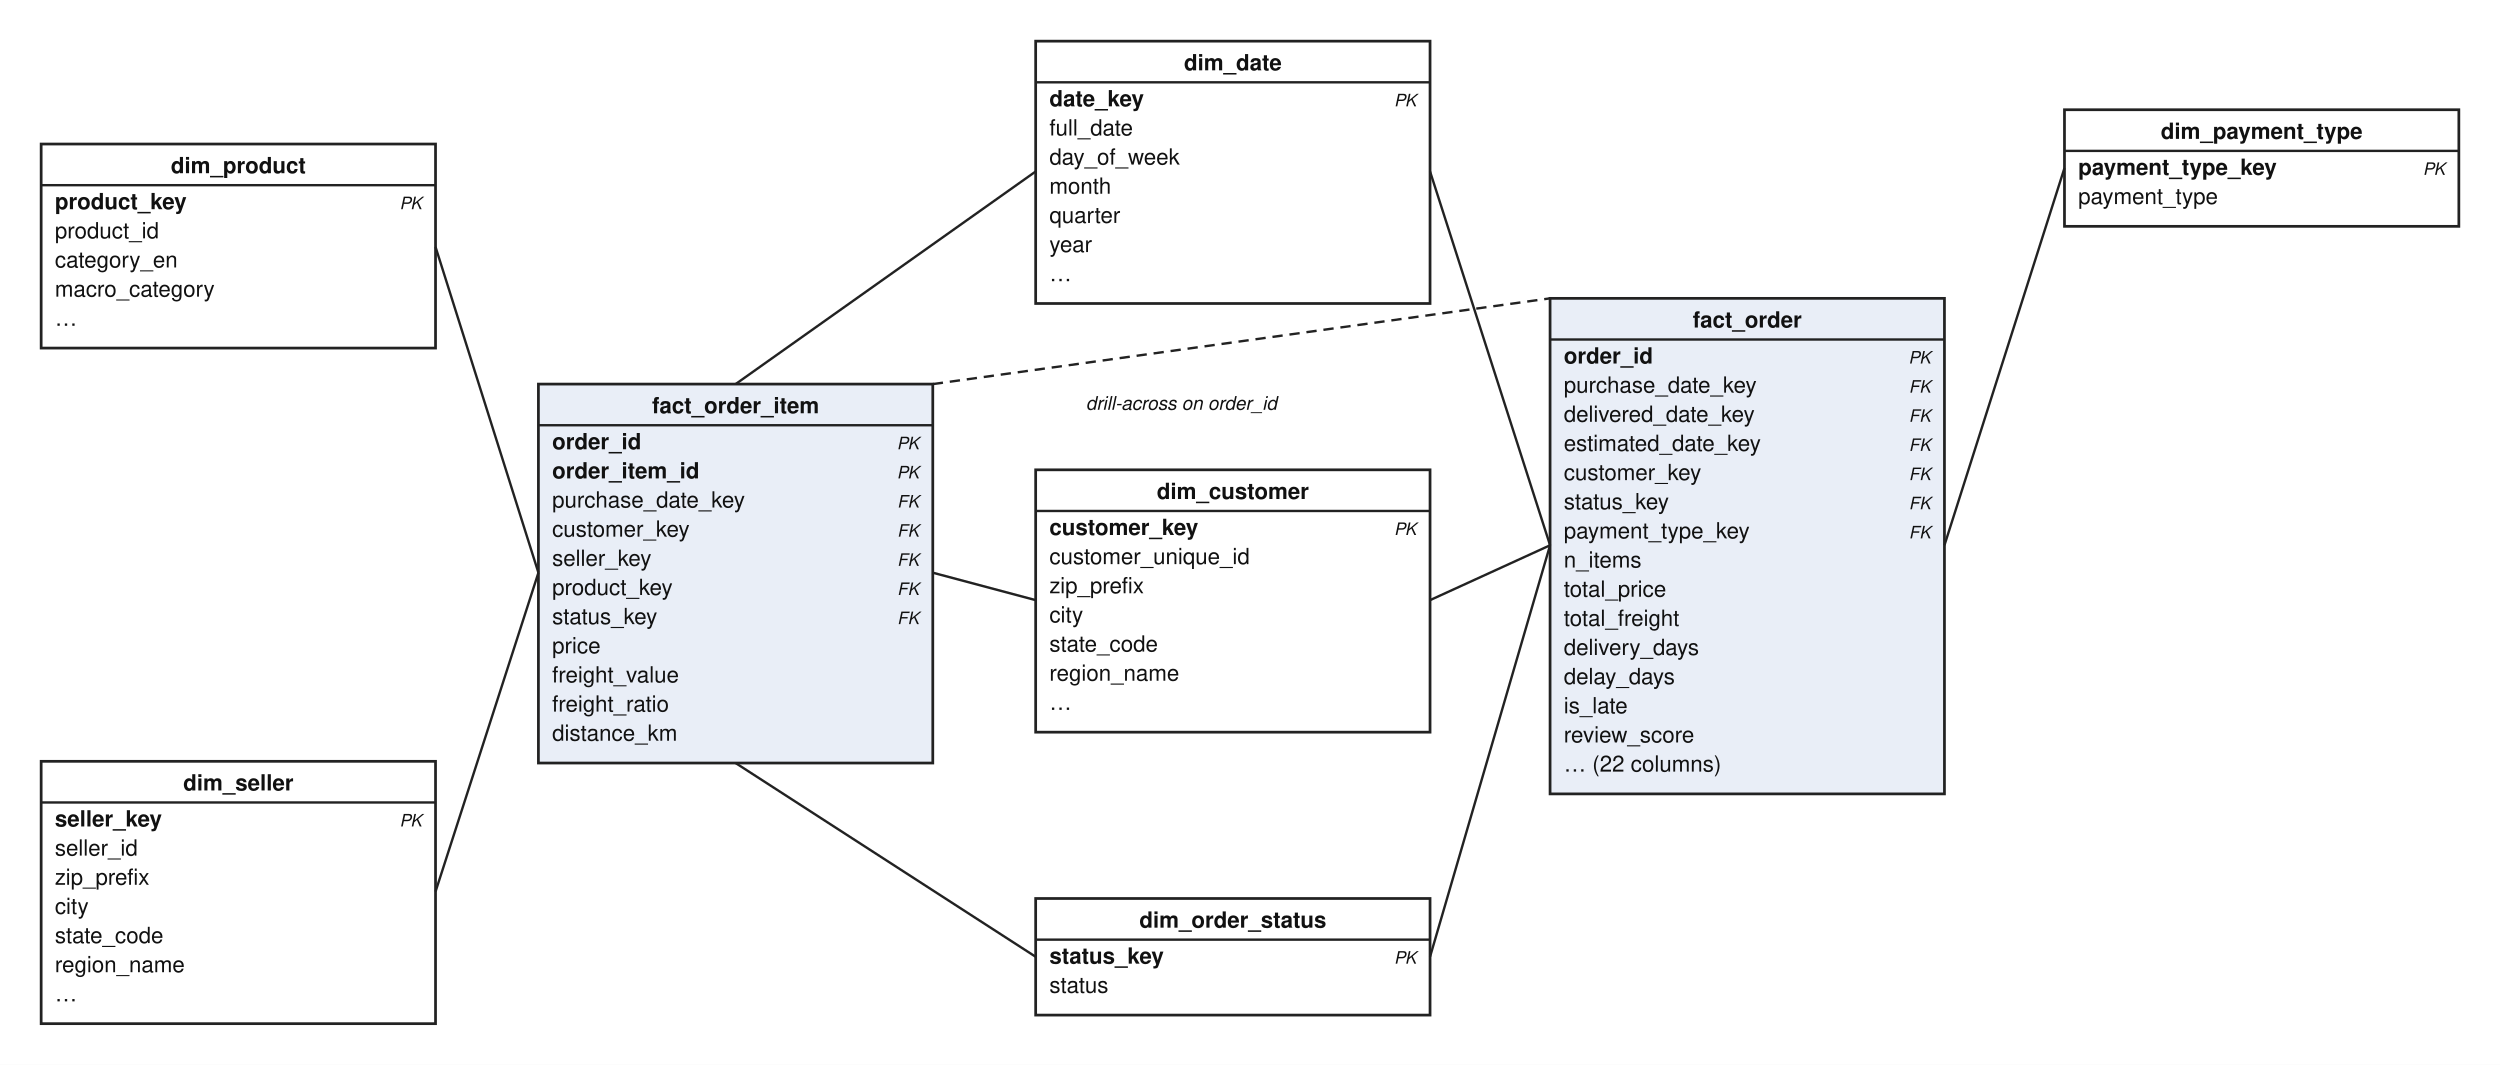
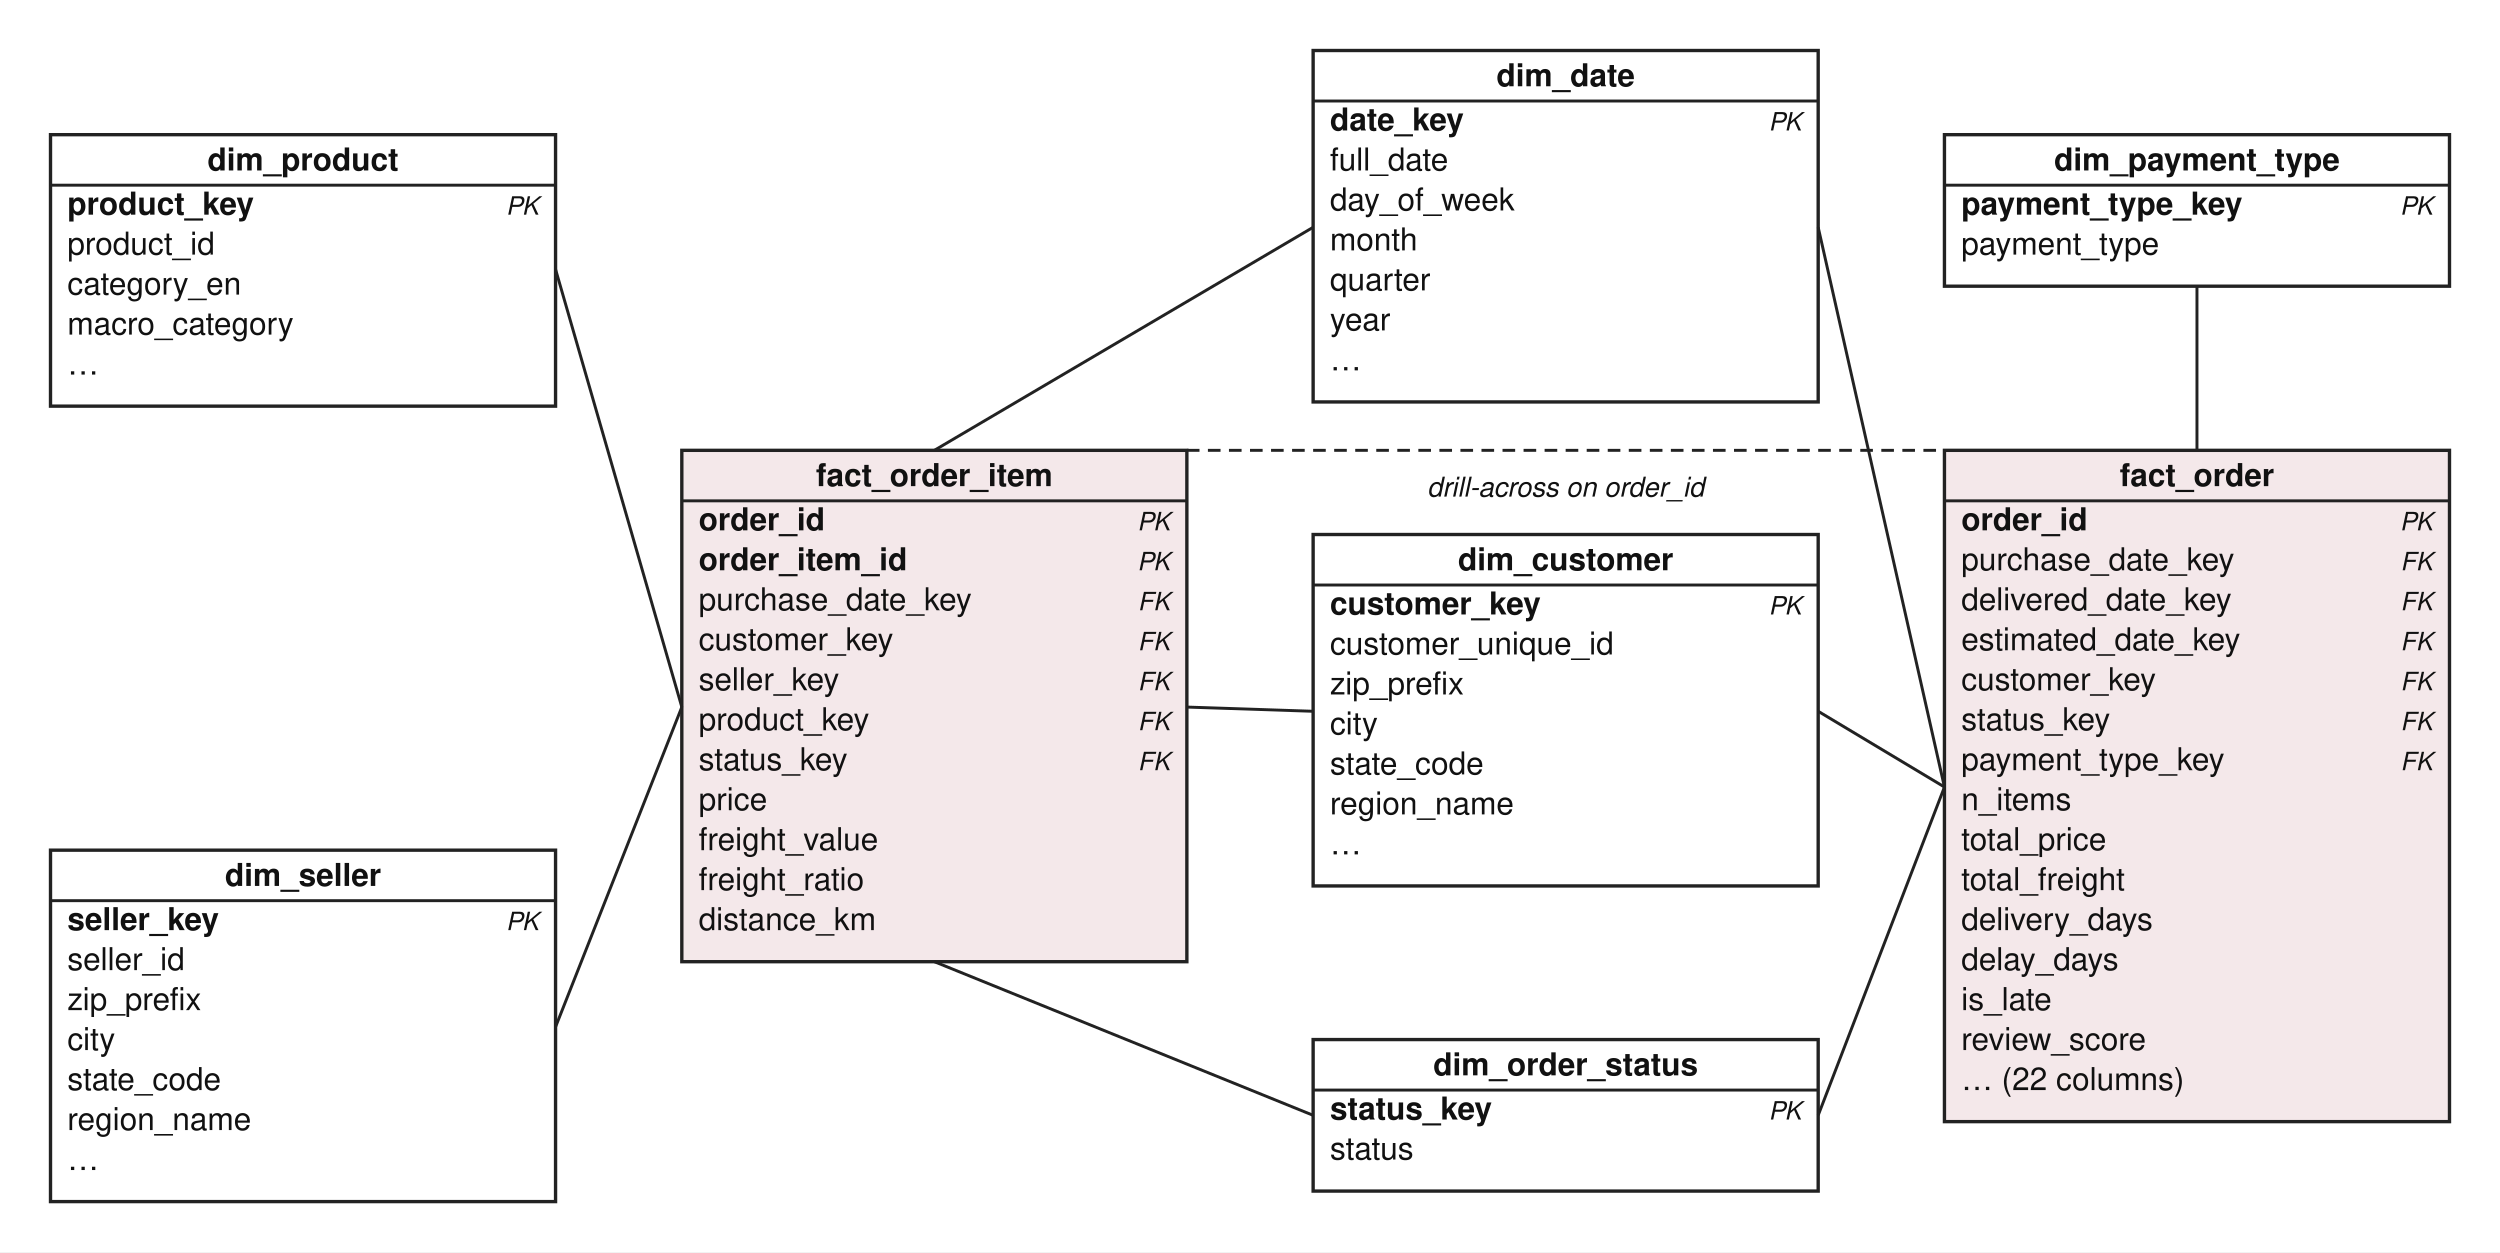
- <svg xmlns="http://www.w3.org/2000/svg" viewBox="-24 -24 1458 621" width="1458" height="621">
-   <rect x="-24" y="-24" width="1458" height="621" fill="#fff" />
-   <rect x="0" y="60" width="230" height="119" fill="#fff" stroke="#222" stroke-width="1.6" />
-   <line x1="0" y1="84" x2="230" y2="84" stroke="#222" stroke-width="1.4" />
-   <text x="115" y="77" font-family="Helvetica, Arial, sans-serif" font-size="13" font-weight="bold" text-anchor="middle" fill="#111">dim_product</text>
-   <text x="8" y="98" font-family="Helvetica, Arial, sans-serif" font-size="13" font-weight="bold" text-anchor="start" fill="#111">product_key</text>
-   <text x="222" y="98" font-family="Helvetica, Arial, sans-serif" font-size="10" font-weight="normal" text-anchor="end" font-style="italic" fill="#111">PK</text>
-   <text x="8" y="115" font-family="Helvetica, Arial, sans-serif" font-size="13" font-weight="normal" text-anchor="start" fill="#111">product_id</text>
-   <text x="8" y="132" font-family="Helvetica, Arial, sans-serif" font-size="13" font-weight="normal" text-anchor="start" fill="#111">category_en</text>
-   <text x="8" y="149" font-family="Helvetica, Arial, sans-serif" font-size="13" font-weight="normal" text-anchor="start" fill="#111">macro_category</text>
-   <text x="8" y="166" font-family="Helvetica, Arial, sans-serif" font-size="13" font-weight="normal" text-anchor="start" fill="#111">…</text>
-   <rect x="0" y="420" width="230" height="153" fill="#fff" stroke="#222" stroke-width="1.6" />
-   <line x1="0" y1="444" x2="230" y2="444" stroke="#222" stroke-width="1.4" />
-   <text x="115" y="437" font-family="Helvetica, Arial, sans-serif" font-size="13" font-weight="bold" text-anchor="middle" fill="#111">dim_seller</text>
-   <text x="8" y="458" font-family="Helvetica, Arial, sans-serif" font-size="13" font-weight="bold" text-anchor="start" fill="#111">seller_key</text>
-   <text x="222" y="458" font-family="Helvetica, Arial, sans-serif" font-size="10" font-weight="normal" text-anchor="end" font-style="italic" fill="#111">PK</text>
-   <text x="8" y="475" font-family="Helvetica, Arial, sans-serif" font-size="13" font-weight="normal" text-anchor="start" fill="#111">seller_id</text>
-   <text x="8" y="492" font-family="Helvetica, Arial, sans-serif" font-size="13" font-weight="normal" text-anchor="start" fill="#111">zip_prefix</text>
-   <text x="8" y="509" font-family="Helvetica, Arial, sans-serif" font-size="13" font-weight="normal" text-anchor="start" fill="#111">city</text>
-   <text x="8" y="526" font-family="Helvetica, Arial, sans-serif" font-size="13" font-weight="normal" text-anchor="start" fill="#111">state_code</text>
-   <text x="8" y="543" font-family="Helvetica, Arial, sans-serif" font-size="13" font-weight="normal" text-anchor="start" fill="#111">region_name</text>
-   <text x="8" y="560" font-family="Helvetica, Arial, sans-serif" font-size="13" font-weight="normal" text-anchor="start" fill="#111">…</text>
-   <rect x="290" y="200" width="230" height="221" fill="#e9eef7" stroke="#222" stroke-width="1.6" />
-   <line x1="290" y1="224" x2="520" y2="224" stroke="#222" stroke-width="1.4" />
-   <text x="405" y="217" font-family="Helvetica, Arial, sans-serif" font-size="13" font-weight="bold" text-anchor="middle" fill="#111">fact_order_item</text>
-   <text x="298" y="238" font-family="Helvetica, Arial, sans-serif" font-size="13" font-weight="bold" text-anchor="start" fill="#111">order_id</text>
-   <text x="512" y="238" font-family="Helvetica, Arial, sans-serif" font-size="10" font-weight="normal" text-anchor="end" font-style="italic" fill="#111">PK</text>
-   <text x="298" y="255" font-family="Helvetica, Arial, sans-serif" font-size="13" font-weight="bold" text-anchor="start" fill="#111">order_item_id</text>
-   <text x="512" y="255" font-family="Helvetica, Arial, sans-serif" font-size="10" font-weight="normal" text-anchor="end" font-style="italic" fill="#111">PK</text>
-   <text x="298" y="272" font-family="Helvetica, Arial, sans-serif" font-size="13" font-weight="normal" text-anchor="start" fill="#111">purchase_date_key</text>
-   <text x="512" y="272" font-family="Helvetica, Arial, sans-serif" font-size="10" font-weight="normal" text-anchor="end" font-style="italic" fill="#111">FK</text>
-   <text x="298" y="289" font-family="Helvetica, Arial, sans-serif" font-size="13" font-weight="normal" text-anchor="start" fill="#111">customer_key</text>
-   <text x="512" y="289" font-family="Helvetica, Arial, sans-serif" font-size="10" font-weight="normal" text-anchor="end" font-style="italic" fill="#111">FK</text>
-   <text x="298" y="306" font-family="Helvetica, Arial, sans-serif" font-size="13" font-weight="normal" text-anchor="start" fill="#111">seller_key</text>
-   <text x="512" y="306" font-family="Helvetica, Arial, sans-serif" font-size="10" font-weight="normal" text-anchor="end" font-style="italic" fill="#111">FK</text>
-   <text x="298" y="323" font-family="Helvetica, Arial, sans-serif" font-size="13" font-weight="normal" text-anchor="start" fill="#111">product_key</text>
-   <text x="512" y="323" font-family="Helvetica, Arial, sans-serif" font-size="10" font-weight="normal" text-anchor="end" font-style="italic" fill="#111">FK</text>
-   <text x="298" y="340" font-family="Helvetica, Arial, sans-serif" font-size="13" font-weight="normal" text-anchor="start" fill="#111">status_key</text>
-   <text x="512" y="340" font-family="Helvetica, Arial, sans-serif" font-size="10" font-weight="normal" text-anchor="end" font-style="italic" fill="#111">FK</text>
-   <text x="298" y="357" font-family="Helvetica, Arial, sans-serif" font-size="13" font-weight="normal" text-anchor="start" fill="#111">price</text>
-   <text x="298" y="374" font-family="Helvetica, Arial, sans-serif" font-size="13" font-weight="normal" text-anchor="start" fill="#111">freight_value</text>
-   <text x="298" y="391" font-family="Helvetica, Arial, sans-serif" font-size="13" font-weight="normal" text-anchor="start" fill="#111">freight_ratio</text>
-   <text x="298" y="408" font-family="Helvetica, Arial, sans-serif" font-size="13" font-weight="normal" text-anchor="start" fill="#111">distance_km</text>
-   <rect x="580" y="0" width="230" height="153" fill="#fff" stroke="#222" stroke-width="1.6" />
-   <line x1="580" y1="24" x2="810" y2="24" stroke="#222" stroke-width="1.4" />
-   <text x="695" y="17" font-family="Helvetica, Arial, sans-serif" font-size="13" font-weight="bold" text-anchor="middle" fill="#111">dim_date</text>
-   <text x="588" y="38" font-family="Helvetica, Arial, sans-serif" font-size="13" font-weight="bold" text-anchor="start" fill="#111">date_key</text>
-   <text x="802" y="38" font-family="Helvetica, Arial, sans-serif" font-size="10" font-weight="normal" text-anchor="end" font-style="italic" fill="#111">PK</text>
-   <text x="588" y="55" font-family="Helvetica, Arial, sans-serif" font-size="13" font-weight="normal" text-anchor="start" fill="#111">full_date</text>
-   <text x="588" y="72" font-family="Helvetica, Arial, sans-serif" font-size="13" font-weight="normal" text-anchor="start" fill="#111">day_of_week</text>
-   <text x="588" y="89" font-family="Helvetica, Arial, sans-serif" font-size="13" font-weight="normal" text-anchor="start" fill="#111">month</text>
-   <text x="588" y="106" font-family="Helvetica, Arial, sans-serif" font-size="13" font-weight="normal" text-anchor="start" fill="#111">quarter</text>
-   <text x="588" y="123" font-family="Helvetica, Arial, sans-serif" font-size="13" font-weight="normal" text-anchor="start" fill="#111">year</text>
-   <text x="588" y="140" font-family="Helvetica, Arial, sans-serif" font-size="13" font-weight="normal" text-anchor="start" fill="#111">…</text>
-   <rect x="580" y="250" width="230" height="153" fill="#fff" stroke="#222" stroke-width="1.6" />
-   <line x1="580" y1="274" x2="810" y2="274" stroke="#222" stroke-width="1.4" />
-   <text x="695" y="267" font-family="Helvetica, Arial, sans-serif" font-size="13" font-weight="bold" text-anchor="middle" fill="#111">dim_customer</text>
-   <text x="588" y="288" font-family="Helvetica, Arial, sans-serif" font-size="13" font-weight="bold" text-anchor="start" fill="#111">customer_key</text>
-   <text x="802" y="288" font-family="Helvetica, Arial, sans-serif" font-size="10" font-weight="normal" text-anchor="end" font-style="italic" fill="#111">PK</text>
-   <text x="588" y="305" font-family="Helvetica, Arial, sans-serif" font-size="13" font-weight="normal" text-anchor="start" fill="#111">customer_unique_id</text>
-   <text x="588" y="322" font-family="Helvetica, Arial, sans-serif" font-size="13" font-weight="normal" text-anchor="start" fill="#111">zip_prefix</text>
-   <text x="588" y="339" font-family="Helvetica, Arial, sans-serif" font-size="13" font-weight="normal" text-anchor="start" fill="#111">city</text>
-   <text x="588" y="356" font-family="Helvetica, Arial, sans-serif" font-size="13" font-weight="normal" text-anchor="start" fill="#111">state_code</text>
-   <text x="588" y="373" font-family="Helvetica, Arial, sans-serif" font-size="13" font-weight="normal" text-anchor="start" fill="#111">region_name</text>
-   <text x="588" y="390" font-family="Helvetica, Arial, sans-serif" font-size="13" font-weight="normal" text-anchor="start" fill="#111">…</text>
-   <rect x="580" y="500" width="230" height="68" fill="#fff" stroke="#222" stroke-width="1.6" />
-   <line x1="580" y1="524" x2="810" y2="524" stroke="#222" stroke-width="1.4" />
-   <text x="695" y="517" font-family="Helvetica, Arial, sans-serif" font-size="13" font-weight="bold" text-anchor="middle" fill="#111">dim_order_status</text>
-   <text x="588" y="538" font-family="Helvetica, Arial, sans-serif" font-size="13" font-weight="bold" text-anchor="start" fill="#111">status_key</text>
-   <text x="802" y="538" font-family="Helvetica, Arial, sans-serif" font-size="10" font-weight="normal" text-anchor="end" font-style="italic" fill="#111">PK</text>
-   <text x="588" y="555" font-family="Helvetica, Arial, sans-serif" font-size="13" font-weight="normal" text-anchor="start" fill="#111">status</text>
-   <rect x="880" y="150" width="230" height="289" fill="#e9eef7" stroke="#222" stroke-width="1.6" />
-   <line x1="880" y1="174" x2="1110" y2="174" stroke="#222" stroke-width="1.4" />
-   <text x="995" y="167" font-family="Helvetica, Arial, sans-serif" font-size="13" font-weight="bold" text-anchor="middle" fill="#111">fact_order</text>
-   <text x="888" y="188" font-family="Helvetica, Arial, sans-serif" font-size="13" font-weight="bold" text-anchor="start" fill="#111">order_id</text>
-   <text x="1102" y="188" font-family="Helvetica, Arial, sans-serif" font-size="10" font-weight="normal" text-anchor="end" font-style="italic" fill="#111">PK</text>
-   <text x="888" y="205" font-family="Helvetica, Arial, sans-serif" font-size="13" font-weight="normal" text-anchor="start" fill="#111">purchase_date_key</text>
-   <text x="1102" y="205" font-family="Helvetica, Arial, sans-serif" font-size="10" font-weight="normal" text-anchor="end" font-style="italic" fill="#111">FK</text>
-   <text x="888" y="222" font-family="Helvetica, Arial, sans-serif" font-size="13" font-weight="normal" text-anchor="start" fill="#111">delivered_date_key</text>
-   <text x="1102" y="222" font-family="Helvetica, Arial, sans-serif" font-size="10" font-weight="normal" text-anchor="end" font-style="italic" fill="#111">FK</text>
-   <text x="888" y="239" font-family="Helvetica, Arial, sans-serif" font-size="13" font-weight="normal" text-anchor="start" fill="#111">estimated_date_key</text>
-   <text x="1102" y="239" font-family="Helvetica, Arial, sans-serif" font-size="10" font-weight="normal" text-anchor="end" font-style="italic" fill="#111">FK</text>
-   <text x="888" y="256" font-family="Helvetica, Arial, sans-serif" font-size="13" font-weight="normal" text-anchor="start" fill="#111">customer_key</text>
-   <text x="1102" y="256" font-family="Helvetica, Arial, sans-serif" font-size="10" font-weight="normal" text-anchor="end" font-style="italic" fill="#111">FK</text>
-   <text x="888" y="273" font-family="Helvetica, Arial, sans-serif" font-size="13" font-weight="normal" text-anchor="start" fill="#111">status_key</text>
-   <text x="1102" y="273" font-family="Helvetica, Arial, sans-serif" font-size="10" font-weight="normal" text-anchor="end" font-style="italic" fill="#111">FK</text>
-   <text x="888" y="290" font-family="Helvetica, Arial, sans-serif" font-size="13" font-weight="normal" text-anchor="start" fill="#111">payment_type_key</text>
-   <text x="1102" y="290" font-family="Helvetica, Arial, sans-serif" font-size="10" font-weight="normal" text-anchor="end" font-style="italic" fill="#111">FK</text>
-   <text x="888" y="307" font-family="Helvetica, Arial, sans-serif" font-size="13" font-weight="normal" text-anchor="start" fill="#111">n_items</text>
-   <text x="888" y="324" font-family="Helvetica, Arial, sans-serif" font-size="13" font-weight="normal" text-anchor="start" fill="#111">total_price</text>
-   <text x="888" y="341" font-family="Helvetica, Arial, sans-serif" font-size="13" font-weight="normal" text-anchor="start" fill="#111">total_freight</text>
-   <text x="888" y="358" font-family="Helvetica, Arial, sans-serif" font-size="13" font-weight="normal" text-anchor="start" fill="#111">delivery_days</text>
-   <text x="888" y="375" font-family="Helvetica, Arial, sans-serif" font-size="13" font-weight="normal" text-anchor="start" fill="#111">delay_days</text>
-   <text x="888" y="392" font-family="Helvetica, Arial, sans-serif" font-size="13" font-weight="normal" text-anchor="start" fill="#111">is_late</text>
-   <text x="888" y="409" font-family="Helvetica, Arial, sans-serif" font-size="13" font-weight="normal" text-anchor="start" fill="#111">review_score</text>
-   <text x="888" y="426" font-family="Helvetica, Arial, sans-serif" font-size="13" font-weight="normal" text-anchor="start" fill="#111">… (22 columns)</text>
-   <rect x="1180" y="40" width="230" height="68" fill="#fff" stroke="#222" stroke-width="1.6" />
-   <line x1="1180" y1="64" x2="1410" y2="64" stroke="#222" stroke-width="1.4" />
-   <text x="1295" y="57" font-family="Helvetica, Arial, sans-serif" font-size="13" font-weight="bold" text-anchor="middle" fill="#111">dim_payment_type</text>
-   <text x="1188" y="78" font-family="Helvetica, Arial, sans-serif" font-size="13" font-weight="bold" text-anchor="start" fill="#111">payment_type_key</text>
-   <text x="1402" y="78" font-family="Helvetica, Arial, sans-serif" font-size="10" font-weight="normal" text-anchor="end" font-style="italic" fill="#111">PK</text>
-   <text x="1188" y="95" font-family="Helvetica, Arial, sans-serif" font-size="13" font-weight="normal" text-anchor="start" fill="#111">payment_type</text>
-   <line x1="290" y1="310" x2="230" y2="120" stroke="#222" stroke-width="1.4" />
-   <line x1="290" y1="310" x2="230" y2="496" stroke="#222" stroke-width="1.4" />
-   <line x1="405" y1="200" x2="580" y2="76" stroke="#222" stroke-width="1.4" />
-   <line x1="520" y1="310" x2="580" y2="326" stroke="#222" stroke-width="1.4" />
-   <line x1="405" y1="421" x2="580" y2="534" stroke="#222" stroke-width="1.4" />
-   <line x1="880" y1="294" x2="810" y2="76" stroke="#222" stroke-width="1.4" />
-   <line x1="880" y1="294" x2="810" y2="326" stroke="#222" stroke-width="1.4" />
-   <line x1="880" y1="294" x2="810" y2="534" stroke="#222" stroke-width="1.4" />
-   <line x1="1110" y1="294" x2="1180" y2="74" stroke="#222" stroke-width="1.4" />
-   <line x1="520" y1="200" x2="880" y2="150" stroke="#222" stroke-width="1.4" stroke-dasharray="6 4" />
-   <text x="665" y="215" font-family="Helvetica, Arial, sans-serif" font-size="11" font-weight="normal" text-anchor="middle" font-style="italic" fill="#111">drill-across on order_id</text>
+ <svg xmlns="http://www.w3.org/2000/svg" viewBox="-24 -24 1188 595" width="1188" height="595">
+   <rect x="-24" y="-24" width="1188" height="595" fill="#fff" />
+   <rect x="0" y="40" width="240" height="129" fill="#fff" stroke="#222" stroke-width="1.6" />
+   <line x1="0" y1="64" x2="240" y2="64" stroke="#222" stroke-width="1.4" />
+   <text x="120" y="57" font-family="Helvetica, Arial, sans-serif" font-size="15" font-weight="bold" text-anchor="middle" fill="#111">dim_product</text>
+   <text x="8" y="78" font-family="Helvetica, Arial, sans-serif" font-size="15" font-weight="bold" text-anchor="start" fill="#111">product_key</text>
+   <text x="232" y="78" font-family="Helvetica, Arial, sans-serif" font-size="12" font-weight="normal" text-anchor="end" font-style="italic" fill="#111">PK</text>
+   <text x="8" y="97" font-family="Helvetica, Arial, sans-serif" font-size="15" font-weight="normal" text-anchor="start" fill="#111">product_id</text>
+   <text x="8" y="116" font-family="Helvetica, Arial, sans-serif" font-size="15" font-weight="normal" text-anchor="start" fill="#111">category_en</text>
+   <text x="8" y="135" font-family="Helvetica, Arial, sans-serif" font-size="15" font-weight="normal" text-anchor="start" fill="#111">macro_category</text>
+   <text x="8" y="154" font-family="Helvetica, Arial, sans-serif" font-size="15" font-weight="normal" text-anchor="start" fill="#111">…</text>
+   <rect x="0" y="380" width="240" height="167" fill="#fff" stroke="#222" stroke-width="1.6" />
+   <line x1="0" y1="404" x2="240" y2="404" stroke="#222" stroke-width="1.4" />
+   <text x="120" y="397" font-family="Helvetica, Arial, sans-serif" font-size="15" font-weight="bold" text-anchor="middle" fill="#111">dim_seller</text>
+   <text x="8" y="418" font-family="Helvetica, Arial, sans-serif" font-size="15" font-weight="bold" text-anchor="start" fill="#111">seller_key</text>
+   <text x="232" y="418" font-family="Helvetica, Arial, sans-serif" font-size="12" font-weight="normal" text-anchor="end" font-style="italic" fill="#111">PK</text>
+   <text x="8" y="437" font-family="Helvetica, Arial, sans-serif" font-size="15" font-weight="normal" text-anchor="start" fill="#111">seller_id</text>
+   <text x="8" y="456" font-family="Helvetica, Arial, sans-serif" font-size="15" font-weight="normal" text-anchor="start" fill="#111">zip_prefix</text>
+   <text x="8" y="475" font-family="Helvetica, Arial, sans-serif" font-size="15" font-weight="normal" text-anchor="start" fill="#111">city</text>
+   <text x="8" y="494" font-family="Helvetica, Arial, sans-serif" font-size="15" font-weight="normal" text-anchor="start" fill="#111">state_code</text>
+   <text x="8" y="513" font-family="Helvetica, Arial, sans-serif" font-size="15" font-weight="normal" text-anchor="start" fill="#111">region_name</text>
+   <text x="8" y="532" font-family="Helvetica, Arial, sans-serif" font-size="15" font-weight="normal" text-anchor="start" fill="#111">…</text>
+   <rect x="300" y="190" width="240" height="243" fill="#f4e8ea" stroke="#222" stroke-width="1.6" />
+   <line x1="300" y1="214" x2="540" y2="214" stroke="#222" stroke-width="1.4" />
+   <text x="420" y="207" font-family="Helvetica, Arial, sans-serif" font-size="15" font-weight="bold" text-anchor="middle" fill="#111">fact_order_item</text>
+   <text x="308" y="228" font-family="Helvetica, Arial, sans-serif" font-size="15" font-weight="bold" text-anchor="start" fill="#111">order_id</text>
+   <text x="532" y="228" font-family="Helvetica, Arial, sans-serif" font-size="12" font-weight="normal" text-anchor="end" font-style="italic" fill="#111">PK</text>
+   <text x="308" y="247" font-family="Helvetica, Arial, sans-serif" font-size="15" font-weight="bold" text-anchor="start" fill="#111">order_item_id</text>
+   <text x="532" y="247" font-family="Helvetica, Arial, sans-serif" font-size="12" font-weight="normal" text-anchor="end" font-style="italic" fill="#111">PK</text>
+   <text x="308" y="266" font-family="Helvetica, Arial, sans-serif" font-size="15" font-weight="normal" text-anchor="start" fill="#111">purchase_date_key</text>
+   <text x="532" y="266" font-family="Helvetica, Arial, sans-serif" font-size="12" font-weight="normal" text-anchor="end" font-style="italic" fill="#111">FK</text>
+   <text x="308" y="285" font-family="Helvetica, Arial, sans-serif" font-size="15" font-weight="normal" text-anchor="start" fill="#111">customer_key</text>
+   <text x="532" y="285" font-family="Helvetica, Arial, sans-serif" font-size="12" font-weight="normal" text-anchor="end" font-style="italic" fill="#111">FK</text>
+   <text x="308" y="304" font-family="Helvetica, Arial, sans-serif" font-size="15" font-weight="normal" text-anchor="start" fill="#111">seller_key</text>
+   <text x="532" y="304" font-family="Helvetica, Arial, sans-serif" font-size="12" font-weight="normal" text-anchor="end" font-style="italic" fill="#111">FK</text>
+   <text x="308" y="323" font-family="Helvetica, Arial, sans-serif" font-size="15" font-weight="normal" text-anchor="start" fill="#111">product_key</text>
+   <text x="532" y="323" font-family="Helvetica, Arial, sans-serif" font-size="12" font-weight="normal" text-anchor="end" font-style="italic" fill="#111">FK</text>
+   <text x="308" y="342" font-family="Helvetica, Arial, sans-serif" font-size="15" font-weight="normal" text-anchor="start" fill="#111">status_key</text>
+   <text x="532" y="342" font-family="Helvetica, Arial, sans-serif" font-size="12" font-weight="normal" text-anchor="end" font-style="italic" fill="#111">FK</text>
+   <text x="308" y="361" font-family="Helvetica, Arial, sans-serif" font-size="15" font-weight="normal" text-anchor="start" fill="#111">price</text>
+   <text x="308" y="380" font-family="Helvetica, Arial, sans-serif" font-size="15" font-weight="normal" text-anchor="start" fill="#111">freight_value</text>
+   <text x="308" y="399" font-family="Helvetica, Arial, sans-serif" font-size="15" font-weight="normal" text-anchor="start" fill="#111">freight_ratio</text>
+   <text x="308" y="418" font-family="Helvetica, Arial, sans-serif" font-size="15" font-weight="normal" text-anchor="start" fill="#111">distance_km</text>
+   <rect x="600" y="0" width="240" height="167" fill="#fff" stroke="#222" stroke-width="1.6" />
+   <line x1="600" y1="24" x2="840" y2="24" stroke="#222" stroke-width="1.4" />
+   <text x="720" y="17" font-family="Helvetica, Arial, sans-serif" font-size="15" font-weight="bold" text-anchor="middle" fill="#111">dim_date</text>
+   <text x="608" y="38" font-family="Helvetica, Arial, sans-serif" font-size="15" font-weight="bold" text-anchor="start" fill="#111">date_key</text>
+   <text x="832" y="38" font-family="Helvetica, Arial, sans-serif" font-size="12" font-weight="normal" text-anchor="end" font-style="italic" fill="#111">PK</text>
+   <text x="608" y="57" font-family="Helvetica, Arial, sans-serif" font-size="15" font-weight="normal" text-anchor="start" fill="#111">full_date</text>
+   <text x="608" y="76" font-family="Helvetica, Arial, sans-serif" font-size="15" font-weight="normal" text-anchor="start" fill="#111">day_of_week</text>
+   <text x="608" y="95" font-family="Helvetica, Arial, sans-serif" font-size="15" font-weight="normal" text-anchor="start" fill="#111">month</text>
+   <text x="608" y="114" font-family="Helvetica, Arial, sans-serif" font-size="15" font-weight="normal" text-anchor="start" fill="#111">quarter</text>
+   <text x="608" y="133" font-family="Helvetica, Arial, sans-serif" font-size="15" font-weight="normal" text-anchor="start" fill="#111">year</text>
+   <text x="608" y="152" font-family="Helvetica, Arial, sans-serif" font-size="15" font-weight="normal" text-anchor="start" fill="#111">…</text>
+   <rect x="600" y="230" width="240" height="167" fill="#fff" stroke="#222" stroke-width="1.6" />
+   <line x1="600" y1="254" x2="840" y2="254" stroke="#222" stroke-width="1.4" />
+   <text x="720" y="247" font-family="Helvetica, Arial, sans-serif" font-size="15" font-weight="bold" text-anchor="middle" fill="#111">dim_customer</text>
+   <text x="608" y="268" font-family="Helvetica, Arial, sans-serif" font-size="15" font-weight="bold" text-anchor="start" fill="#111">customer_key</text>
+   <text x="832" y="268" font-family="Helvetica, Arial, sans-serif" font-size="12" font-weight="normal" text-anchor="end" font-style="italic" fill="#111">PK</text>
+   <text x="608" y="287" font-family="Helvetica, Arial, sans-serif" font-size="15" font-weight="normal" text-anchor="start" fill="#111">customer_unique_id</text>
+   <text x="608" y="306" font-family="Helvetica, Arial, sans-serif" font-size="15" font-weight="normal" text-anchor="start" fill="#111">zip_prefix</text>
+   <text x="608" y="325" font-family="Helvetica, Arial, sans-serif" font-size="15" font-weight="normal" text-anchor="start" fill="#111">city</text>
+   <text x="608" y="344" font-family="Helvetica, Arial, sans-serif" font-size="15" font-weight="normal" text-anchor="start" fill="#111">state_code</text>
+   <text x="608" y="363" font-family="Helvetica, Arial, sans-serif" font-size="15" font-weight="normal" text-anchor="start" fill="#111">region_name</text>
+   <text x="608" y="382" font-family="Helvetica, Arial, sans-serif" font-size="15" font-weight="normal" text-anchor="start" fill="#111">…</text>
+   <rect x="600" y="470" width="240" height="72" fill="#fff" stroke="#222" stroke-width="1.6" />
+   <line x1="600" y1="494" x2="840" y2="494" stroke="#222" stroke-width="1.4" />
+   <text x="720" y="487" font-family="Helvetica, Arial, sans-serif" font-size="15" font-weight="bold" text-anchor="middle" fill="#111">dim_order_status</text>
+   <text x="608" y="508" font-family="Helvetica, Arial, sans-serif" font-size="15" font-weight="bold" text-anchor="start" fill="#111">status_key</text>
+   <text x="832" y="508" font-family="Helvetica, Arial, sans-serif" font-size="12" font-weight="normal" text-anchor="end" font-style="italic" fill="#111">PK</text>
+   <text x="608" y="527" font-family="Helvetica, Arial, sans-serif" font-size="15" font-weight="normal" text-anchor="start" fill="#111">status</text>
+   <rect x="900" y="190" width="240" height="319" fill="#f4e8ea" stroke="#222" stroke-width="1.6" />
+   <line x1="900" y1="214" x2="1140" y2="214" stroke="#222" stroke-width="1.4" />
+   <text x="1020" y="207" font-family="Helvetica, Arial, sans-serif" font-size="15" font-weight="bold" text-anchor="middle" fill="#111">fact_order</text>
+   <text x="908" y="228" font-family="Helvetica, Arial, sans-serif" font-size="15" font-weight="bold" text-anchor="start" fill="#111">order_id</text>
+   <text x="1132" y="228" font-family="Helvetica, Arial, sans-serif" font-size="12" font-weight="normal" text-anchor="end" font-style="italic" fill="#111">PK</text>
+   <text x="908" y="247" font-family="Helvetica, Arial, sans-serif" font-size="15" font-weight="normal" text-anchor="start" fill="#111">purchase_date_key</text>
+   <text x="1132" y="247" font-family="Helvetica, Arial, sans-serif" font-size="12" font-weight="normal" text-anchor="end" font-style="italic" fill="#111">FK</text>
+   <text x="908" y="266" font-family="Helvetica, Arial, sans-serif" font-size="15" font-weight="normal" text-anchor="start" fill="#111">delivered_date_key</text>
+   <text x="1132" y="266" font-family="Helvetica, Arial, sans-serif" font-size="12" font-weight="normal" text-anchor="end" font-style="italic" fill="#111">FK</text>
+   <text x="908" y="285" font-family="Helvetica, Arial, sans-serif" font-size="15" font-weight="normal" text-anchor="start" fill="#111">estimated_date_key</text>
+   <text x="1132" y="285" font-family="Helvetica, Arial, sans-serif" font-size="12" font-weight="normal" text-anchor="end" font-style="italic" fill="#111">FK</text>
+   <text x="908" y="304" font-family="Helvetica, Arial, sans-serif" font-size="15" font-weight="normal" text-anchor="start" fill="#111">customer_key</text>
+   <text x="1132" y="304" font-family="Helvetica, Arial, sans-serif" font-size="12" font-weight="normal" text-anchor="end" font-style="italic" fill="#111">FK</text>
+   <text x="908" y="323" font-family="Helvetica, Arial, sans-serif" font-size="15" font-weight="normal" text-anchor="start" fill="#111">status_key</text>
+   <text x="1132" y="323" font-family="Helvetica, Arial, sans-serif" font-size="12" font-weight="normal" text-anchor="end" font-style="italic" fill="#111">FK</text>
+   <text x="908" y="342" font-family="Helvetica, Arial, sans-serif" font-size="15" font-weight="normal" text-anchor="start" fill="#111">payment_type_key</text>
+   <text x="1132" y="342" font-family="Helvetica, Arial, sans-serif" font-size="12" font-weight="normal" text-anchor="end" font-style="italic" fill="#111">FK</text>
+   <text x="908" y="361" font-family="Helvetica, Arial, sans-serif" font-size="15" font-weight="normal" text-anchor="start" fill="#111">n_items</text>
+   <text x="908" y="380" font-family="Helvetica, Arial, sans-serif" font-size="15" font-weight="normal" text-anchor="start" fill="#111">total_price</text>
+   <text x="908" y="399" font-family="Helvetica, Arial, sans-serif" font-size="15" font-weight="normal" text-anchor="start" fill="#111">total_freight</text>
+   <text x="908" y="418" font-family="Helvetica, Arial, sans-serif" font-size="15" font-weight="normal" text-anchor="start" fill="#111">delivery_days</text>
+   <text x="908" y="437" font-family="Helvetica, Arial, sans-serif" font-size="15" font-weight="normal" text-anchor="start" fill="#111">delay_days</text>
+   <text x="908" y="456" font-family="Helvetica, Arial, sans-serif" font-size="15" font-weight="normal" text-anchor="start" fill="#111">is_late</text>
+   <text x="908" y="475" font-family="Helvetica, Arial, sans-serif" font-size="15" font-weight="normal" text-anchor="start" fill="#111">review_score</text>
+   <text x="908" y="494" font-family="Helvetica, Arial, sans-serif" font-size="15" font-weight="normal" text-anchor="start" fill="#111">… (22 columns)</text>
+   <rect x="900" y="40" width="240" height="72" fill="#fff" stroke="#222" stroke-width="1.6" />
+   <line x1="900" y1="64" x2="1140" y2="64" stroke="#222" stroke-width="1.4" />
+   <text x="1020" y="57" font-family="Helvetica, Arial, sans-serif" font-size="15" font-weight="bold" text-anchor="middle" fill="#111">dim_payment_type</text>
+   <text x="908" y="78" font-family="Helvetica, Arial, sans-serif" font-size="15" font-weight="bold" text-anchor="start" fill="#111">payment_type_key</text>
+   <text x="1132" y="78" font-family="Helvetica, Arial, sans-serif" font-size="12" font-weight="normal" text-anchor="end" font-style="italic" fill="#111">PK</text>
+   <text x="908" y="97" font-family="Helvetica, Arial, sans-serif" font-size="15" font-weight="normal" text-anchor="start" fill="#111">payment_type</text>
+   <line x1="300" y1="312" x2="240" y2="104" stroke="#222" stroke-width="1.4" />
+   <line x1="300" y1="312" x2="240" y2="464" stroke="#222" stroke-width="1.4" />
+   <line x1="420" y1="190" x2="600" y2="84" stroke="#222" stroke-width="1.4" />
+   <line x1="540" y1="312" x2="600" y2="314" stroke="#222" stroke-width="1.4" />
+   <line x1="420" y1="433" x2="600" y2="506" stroke="#222" stroke-width="1.4" />
+   <line x1="900" y1="350" x2="840" y2="84" stroke="#222" stroke-width="1.4" />
+   <line x1="900" y1="350" x2="840" y2="314" stroke="#222" stroke-width="1.4" />
+   <line x1="900" y1="350" x2="840" y2="506" stroke="#222" stroke-width="1.4" />
+   <line x1="1020" y1="190" x2="1020" y2="112" stroke="#222" stroke-width="1.4" />
+   <line x1="540" y1="190" x2="900" y2="190" stroke="#222" stroke-width="1.4" stroke-dasharray="6 4" />
+   <text x="720" y="212" font-family="Helvetica, Arial, sans-serif" font-size="13" font-weight="normal" text-anchor="middle" font-style="italic" fill="#111">drill-across on order_id</text>
</svg>
